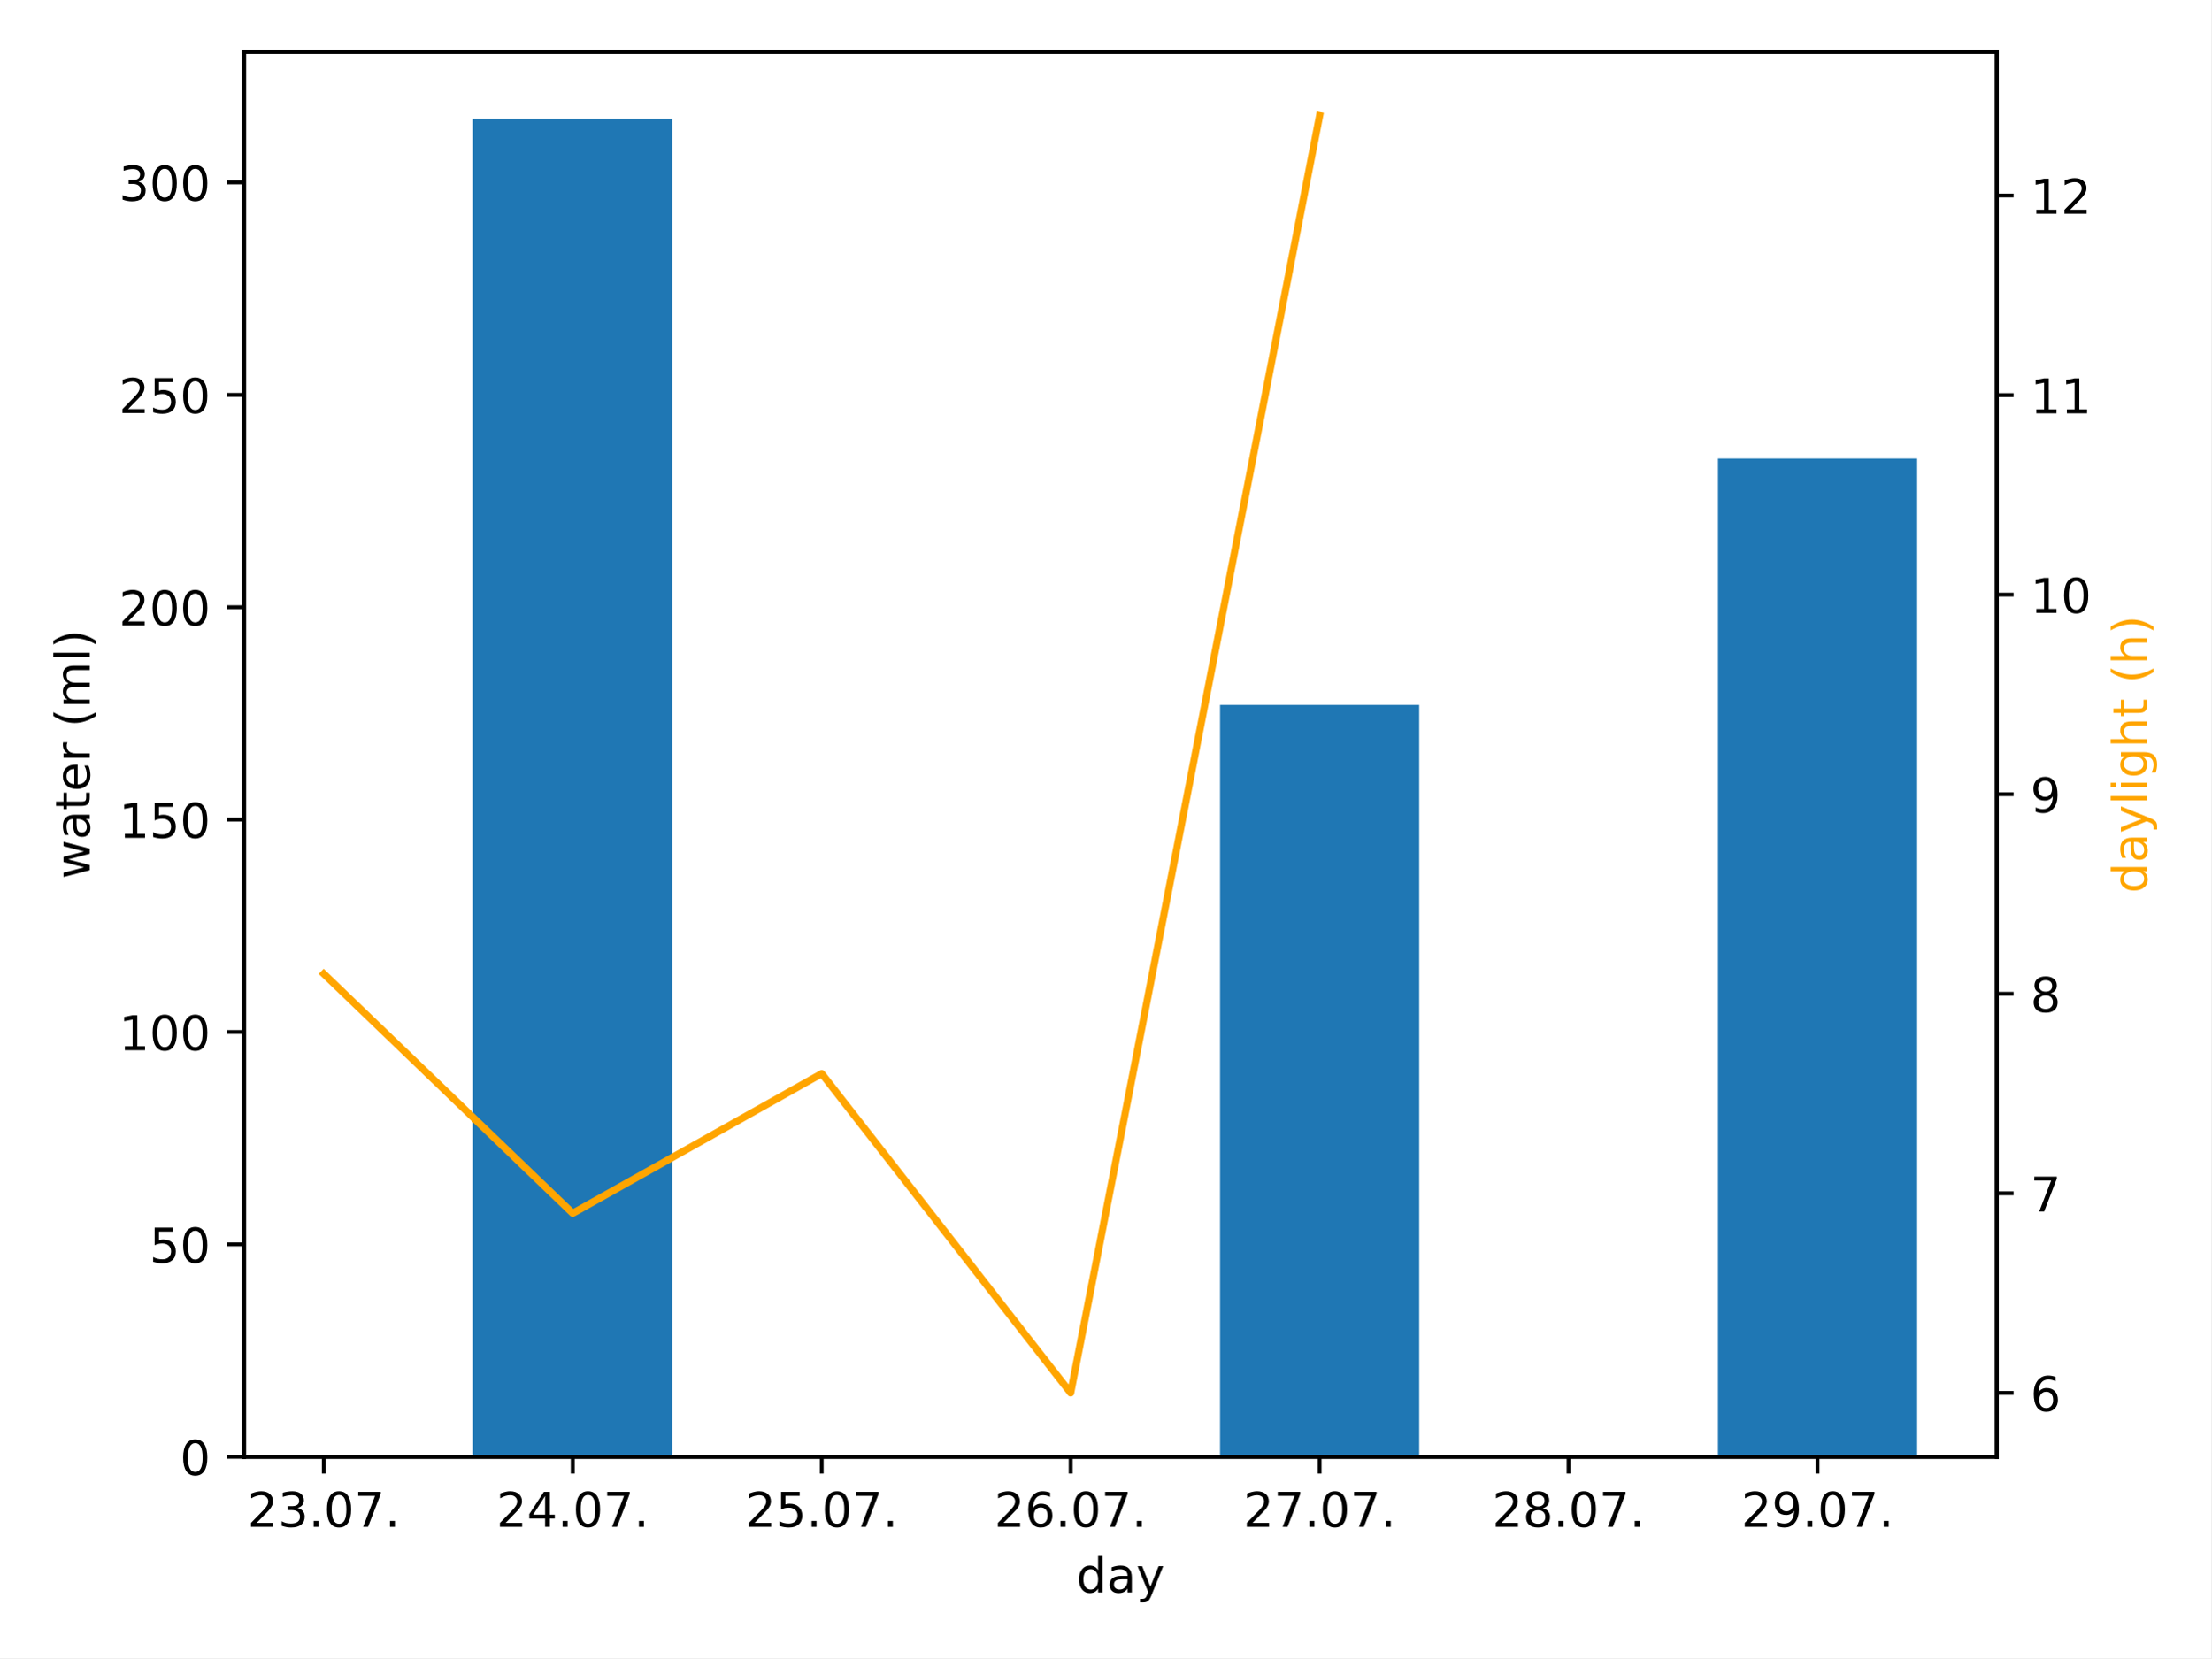
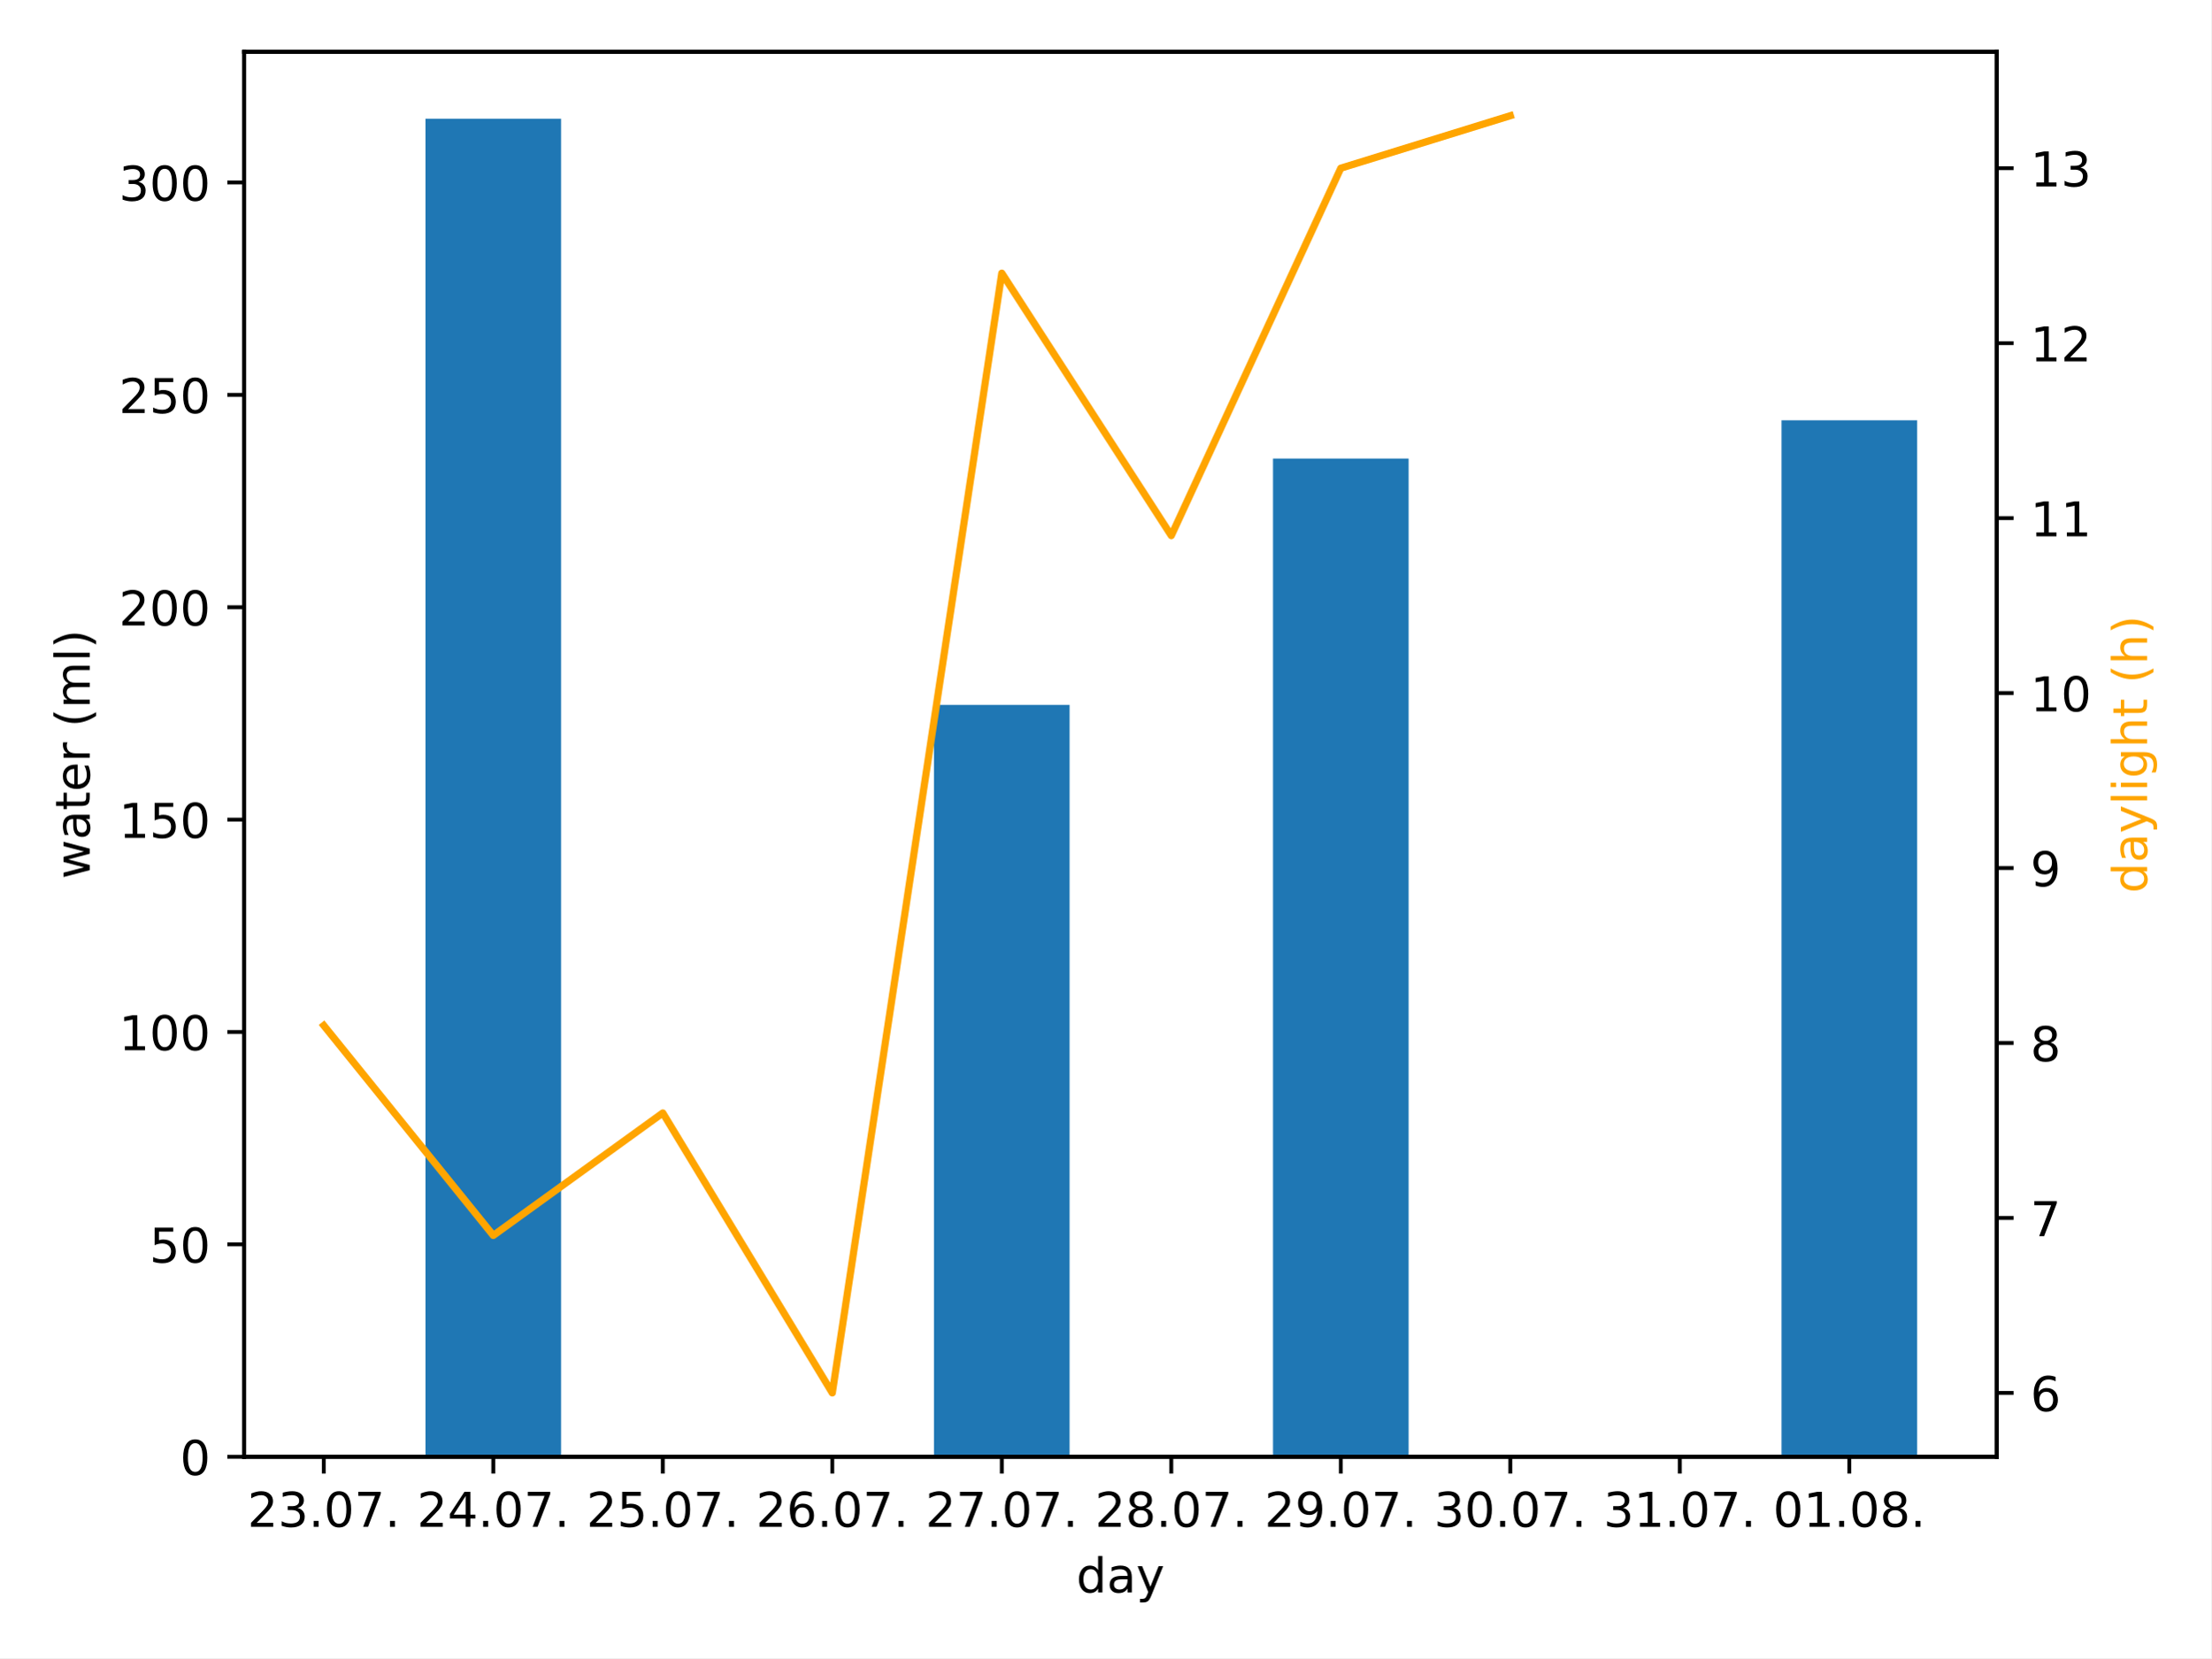
<svg xmlns="http://www.w3.org/2000/svg" xmlns:xlink="http://www.w3.org/1999/xlink" height="345.6pt" version="1.1" viewBox="0 0 460.8 345.6" width="460.8pt">
  <defs>
    <style type="text/css">
*{stroke-linecap:butt;stroke-linejoin:round;}
  </style>
  </defs>
  <g id="figure_1">
    <g id="patch_1">
      <path d="M 0 345.6  L 460.8 345.6  L 460.8 0  L 0 0  z " style="fill:#ffffff;" />
    </g>
    <g id="axes_1">
      <g id="patch_2">
        <path d="M 50.87 303.64  L 416.14 303.64  L 416.14 10.8  L 50.87 10.8  z " style="fill:#ffffff;" />
      </g>
      <g id="patch_3">
-         <path clip-path="url(#pb331b2a67c)" d="M 98.604 303.64  L 140.112 303.64  L 140.112 24.745  L 98.604 24.745  z " style="fill:#1f77b4;" />
+         <path clip-path="url(#p63781a3433)" d="M 88.669 303.64  L 116.929 303.64  L 116.929 24.745  L 88.669 24.745  z " style="fill:#1f77b4;" />
      </g>
      <g id="patch_4">
-         <path clip-path="url(#pb331b2a67c)" d="M 254.259 303.64  L 295.767 303.64  L 295.767 146.927  L 254.259 146.927  z " style="fill:#1f77b4;" />
+         <path clip-path="url(#p63781a3433)" d="M 194.646 303.64  L 222.907 303.64  L 222.907 146.927  L 194.646 146.927  z " style="fill:#1f77b4;" />
      </g>
      <g id="patch_5">
-         <path clip-path="url(#pb331b2a67c)" d="M 358.029 303.64  L 399.537 303.64  L 399.537 95.575  L 358.029 95.575  z " style="fill:#1f77b4;" />
+         <path clip-path="url(#p63781a3433)" d="M 265.298 303.64  L 293.559 303.64  L 293.559 95.575  L 265.298 95.575  z " style="fill:#1f77b4;" />
+       </g>
+       <g id="patch_6">
+         <path clip-path="url(#p63781a3433)" d="M 371.276 303.64  L 399.537 303.64  L 399.537 87.607  L 371.276 87.607  z " style="fill:#1f77b4;" />
      </g>
      <g id="matplotlib.axis_1">
        <g id="xtick_1">
          <g id="line2d_1">
            <defs>
-               <path d="M 0 0  L 0 3.5  " id="m2c7356a391" style="stroke:#000000;stroke-width:0.8;" />
-             </defs>
-             <g>
-               <use style="stroke:#000000;stroke-width:0.8;" x="67.473" xlink:href="#m2c7356a391" y="303.64" />
+               <path d="M 0 0  L 0 3.5  " id="m6b4bfcdda5" style="stroke:#000000;stroke-width:0.8;" />
+             </defs>
+             <g>
+               <use style="stroke:#000000;stroke-width:0.8;" x="67.473" xlink:href="#m6b4bfcdda5" y="303.64" />
            </g>
          </g>
          <g id="text_1">
            <defs>
              <path d="M 19.188 8.297  L 53.609 8.297  L 53.609 0  L 7.328 0  L 7.328 8.297  Q 12.938 14.109 22.625 23.891  Q 32.328 33.688 34.812 36.531  Q 39.547 41.844 41.422 45.531  Q 43.312 49.219 43.312 52.781  Q 43.312 58.594 39.234 62.25  Q 35.156 65.922 28.609 65.922  Q 23.969 65.922 18.812 64.312  Q 13.672 62.703 7.812 59.422  L 7.812 69.391  Q 13.766 71.781 18.938 73  Q 24.125 74.219 28.422 74.219  Q 39.75 74.219 46.484 68.547  Q 53.219 62.891 53.219 53.422  Q 53.219 48.922 51.531 44.891  Q 49.859 40.875 45.406 35.406  Q 44.188 33.984 37.641 27.219  Q 31.109 20.453 19.188 8.297  z " id="DejaVuSans-50" />
              <path d="M 40.578 39.312  Q 47.656 37.797 51.625 33  Q 55.609 28.219 55.609 21.188  Q 55.609 10.406 48.188 4.484  Q 40.766 -1.422 27.094 -1.422  Q 22.516 -1.422 17.656 -0.516  Q 12.797 0.391 7.625 2.203  L 7.625 11.719  Q 11.719 9.328 16.594 8.109  Q 21.484 6.891 26.812 6.891  Q 36.078 6.891 40.938 10.547  Q 45.797 14.203 45.797 21.188  Q 45.797 27.641 41.281 31.266  Q 36.766 34.906 28.719 34.906  L 20.219 34.906  L 20.219 43.016  L 29.109 43.016  Q 36.375 43.016 40.234 45.922  Q 44.094 48.828 44.094 54.297  Q 44.094 59.906 40.109 62.906  Q 36.141 65.922 28.719 65.922  Q 24.656 65.922 20.016 65.031  Q 15.375 64.156 9.812 62.312  L 9.812 71.094  Q 15.438 72.656 20.344 73.438  Q 25.25 74.219 29.594 74.219  Q 40.828 74.219 47.359 69.109  Q 53.906 64.016 53.906 55.328  Q 53.906 49.266 50.438 45.094  Q 46.969 40.922 40.578 39.312  z " id="DejaVuSans-51" />
              <path d="M 10.688 12.406  L 21 12.406  L 21 0  L 10.688 0  z " id="DejaVuSans-46" />
              <path d="M 31.781 66.406  Q 24.172 66.406 20.328 58.906  Q 16.5 51.422 16.5 36.375  Q 16.5 21.391 20.328 13.891  Q 24.172 6.391 31.781 6.391  Q 39.453 6.391 43.281 13.891  Q 47.125 21.391 47.125 36.375  Q 47.125 51.422 43.281 58.906  Q 39.453 66.406 31.781 66.406  z M 31.781 74.219  Q 44.047 74.219 50.516 64.516  Q 56.984 54.828 56.984 36.375  Q 56.984 17.969 50.516 8.266  Q 44.047 -1.422 31.781 -1.422  Q 19.531 -1.422 13.062 8.266  Q 6.594 17.969 6.594 36.375  Q 6.594 54.828 13.062 64.516  Q 19.531 74.219 31.781 74.219  z " id="DejaVuSans-48" />
              <path d="M 8.203 72.906  L 55.078 72.906  L 55.078 68.703  L 28.609 0  L 18.312 0  L 43.219 64.594  L 8.203 64.594  z " id="DejaVuSans-55" />
            </defs>
            <g transform="translate(51.57006 318.2384)scale(0.1 -0.1)">
              <use xlink:href="#DejaVuSans-50" />
              <use x="63.623" xlink:href="#DejaVuSans-51" />
              <use x="127.246" xlink:href="#DejaVuSans-46" />
              <use x="159.033" xlink:href="#DejaVuSans-48" />
              <use x="222.656" xlink:href="#DejaVuSans-55" />
              <use x="286.279" xlink:href="#DejaVuSans-46" />
            </g>
          </g>
        </g>
        <g id="xtick_2">
          <g id="line2d_2">
            <g>
-               <use style="stroke:#000000;stroke-width:0.8;" x="119.358" xlink:href="#m2c7356a391" y="303.64" />
+               <use style="stroke:#000000;stroke-width:0.8;" x="102.799" xlink:href="#m6b4bfcdda5" y="303.64" />
            </g>
          </g>
          <g id="text_2">
            <defs>
              <path d="M 37.797 64.312  L 12.891 25.391  L 37.797 25.391  z M 35.203 72.906  L 47.609 72.906  L 47.609 25.391  L 58.016 25.391  L 58.016 17.188  L 47.609 17.188  L 47.609 0  L 37.797 0  L 37.797 17.188  L 4.891 17.188  L 4.891 26.703  z " id="DejaVuSans-52" />
            </defs>
-             <g transform="translate(103.455 318.2384)scale(0.1 -0.1)">
+             <g transform="translate(86.89598 318.2384)scale(0.1 -0.1)">
              <use xlink:href="#DejaVuSans-50" />
              <use x="63.623" xlink:href="#DejaVuSans-52" />
              <use x="127.246" xlink:href="#DejaVuSans-46" />
              <use x="159.033" xlink:href="#DejaVuSans-48" />
              <use x="222.656" xlink:href="#DejaVuSans-55" />
              <use x="286.279" xlink:href="#DejaVuSans-46" />
            </g>
          </g>
        </g>
        <g id="xtick_3">
          <g id="line2d_3">
            <g>
-               <use style="stroke:#000000;stroke-width:0.8;" x="171.243" xlink:href="#m2c7356a391" y="303.64" />
+               <use style="stroke:#000000;stroke-width:0.8;" x="138.125" xlink:href="#m6b4bfcdda5" y="303.64" />
            </g>
          </g>
          <g id="text_3">
            <defs>
              <path d="M 10.797 72.906  L 49.516 72.906  L 49.516 64.594  L 19.828 64.594  L 19.828 46.734  Q 21.969 47.469 24.109 47.828  Q 26.266 48.188 28.422 48.188  Q 40.625 48.188 47.75 41.5  Q 54.891 34.812 54.891 23.391  Q 54.891 11.625 47.562 5.094  Q 40.234 -1.422 26.906 -1.422  Q 22.312 -1.422 17.547 -0.641  Q 12.797 0.141 7.719 1.703  L 7.719 11.625  Q 12.109 9.234 16.797 8.062  Q 21.484 6.891 26.703 6.891  Q 35.156 6.891 40.078 11.328  Q 45.016 15.766 45.016 23.391  Q 45.016 31 40.078 35.438  Q 35.156 39.891 26.703 39.891  Q 22.75 39.891 18.812 39.016  Q 14.891 38.141 10.797 36.281  z " id="DejaVuSans-53" />
            </defs>
-             <g transform="translate(155.3399 318.2384)scale(0.1 -0.1)">
+             <g transform="translate(122.2219 318.2384)scale(0.1 -0.1)">
              <use xlink:href="#DejaVuSans-50" />
              <use x="63.623" xlink:href="#DejaVuSans-53" />
              <use x="127.246" xlink:href="#DejaVuSans-46" />
              <use x="159.033" xlink:href="#DejaVuSans-48" />
              <use x="222.656" xlink:href="#DejaVuSans-55" />
              <use x="286.279" xlink:href="#DejaVuSans-46" />
            </g>
          </g>
        </g>
        <g id="xtick_4">
          <g id="line2d_4">
            <g>
-               <use style="stroke:#000000;stroke-width:0.8;" x="223.128" xlink:href="#m2c7356a391" y="303.64" />
+               <use style="stroke:#000000;stroke-width:0.8;" x="173.451" xlink:href="#m6b4bfcdda5" y="303.64" />
            </g>
          </g>
          <g id="text_4">
            <defs>
              <path d="M 33.016 40.375  Q 26.375 40.375 22.484 35.828  Q 18.609 31.297 18.609 23.391  Q 18.609 15.531 22.484 10.953  Q 26.375 6.391 33.016 6.391  Q 39.656 6.391 43.531 10.953  Q 47.406 15.531 47.406 23.391  Q 47.406 31.297 43.531 35.828  Q 39.656 40.375 33.016 40.375  z M 52.594 71.297  L 52.594 62.312  Q 48.875 64.062 45.094 64.984  Q 41.312 65.922 37.594 65.922  Q 27.828 65.922 22.672 59.328  Q 17.531 52.734 16.797 39.406  Q 19.672 43.656 24.016 45.922  Q 28.375 48.188 33.594 48.188  Q 44.578 48.188 50.953 41.516  Q 57.328 34.859 57.328 23.391  Q 57.328 12.156 50.688 5.359  Q 44.047 -1.422 33.016 -1.422  Q 20.359 -1.422 13.672 8.266  Q 6.984 17.969 6.984 36.375  Q 6.984 53.656 15.188 63.938  Q 23.391 74.219 37.203 74.219  Q 40.922 74.219 44.703 73.484  Q 48.484 72.75 52.594 71.297  z " id="DejaVuSans-54" />
            </defs>
-             <g transform="translate(207.2249 318.2384)scale(0.1 -0.1)">
+             <g transform="translate(157.5478 318.2384)scale(0.1 -0.1)">
              <use xlink:href="#DejaVuSans-50" />
              <use x="63.623" xlink:href="#DejaVuSans-54" />
              <use x="127.246" xlink:href="#DejaVuSans-46" />
              <use x="159.033" xlink:href="#DejaVuSans-48" />
              <use x="222.656" xlink:href="#DejaVuSans-55" />
              <use x="286.279" xlink:href="#DejaVuSans-46" />
            </g>
          </g>
        </g>
        <g id="xtick_5">
          <g id="line2d_5">
            <g>
-               <use style="stroke:#000000;stroke-width:0.8;" x="275.013" xlink:href="#m2c7356a391" y="303.64" />
+               <use style="stroke:#000000;stroke-width:0.8;" x="208.777" xlink:href="#m6b4bfcdda5" y="303.64" />
            </g>
          </g>
          <g id="text_5">
-             <g transform="translate(259.1098 318.2384)scale(0.1 -0.1)">
+             <g transform="translate(192.8737 318.2384)scale(0.1 -0.1)">
              <use xlink:href="#DejaVuSans-50" />
              <use x="63.623" xlink:href="#DejaVuSans-55" />
              <use x="127.246" xlink:href="#DejaVuSans-46" />
              <use x="159.033" xlink:href="#DejaVuSans-48" />
              <use x="222.656" xlink:href="#DejaVuSans-55" />
              <use x="286.279" xlink:href="#DejaVuSans-46" />
            </g>
          </g>
        </g>
        <g id="xtick_6">
          <g id="line2d_6">
            <g>
-               <use style="stroke:#000000;stroke-width:0.8;" x="326.898" xlink:href="#m2c7356a391" y="303.64" />
+               <use style="stroke:#000000;stroke-width:0.8;" x="244.103" xlink:href="#m6b4bfcdda5" y="303.64" />
            </g>
          </g>
          <g id="text_6">
            <defs>
              <path d="M 31.781 34.625  Q 24.75 34.625 20.719 30.859  Q 16.703 27.094 16.703 20.516  Q 16.703 13.922 20.719 10.156  Q 24.75 6.391 31.781 6.391  Q 38.812 6.391 42.859 10.172  Q 46.922 13.969 46.922 20.516  Q 46.922 27.094 42.891 30.859  Q 38.875 34.625 31.781 34.625  z M 21.922 38.812  Q 15.578 40.375 12.031 44.719  Q 8.5 49.078 8.5 55.328  Q 8.5 64.062 14.719 69.141  Q 20.953 74.219 31.781 74.219  Q 42.672 74.219 48.875 69.141  Q 55.078 64.062 55.078 55.328  Q 55.078 49.078 51.531 44.719  Q 48 40.375 41.703 38.812  Q 48.828 37.156 52.797 32.312  Q 56.781 27.484 56.781 20.516  Q 56.781 9.906 50.312 4.234  Q 43.844 -1.422 31.781 -1.422  Q 19.734 -1.422 13.25 4.234  Q 6.781 9.906 6.781 20.516  Q 6.781 27.484 10.781 32.312  Q 14.797 37.156 21.922 38.812  z M 18.312 54.391  Q 18.312 48.734 21.844 45.562  Q 25.391 42.391 31.781 42.391  Q 38.141 42.391 41.719 45.562  Q 45.312 48.734 45.312 54.391  Q 45.312 60.062 41.719 63.234  Q 38.141 66.406 31.781 66.406  Q 25.391 66.406 21.844 63.234  Q 18.312 60.062 18.312 54.391  z " id="DejaVuSans-56" />
            </defs>
-             <g transform="translate(310.9948 318.2384)scale(0.1 -0.1)">
+             <g transform="translate(228.1997 318.2384)scale(0.1 -0.1)">
              <use xlink:href="#DejaVuSans-50" />
              <use x="63.623" xlink:href="#DejaVuSans-56" />
              <use x="127.246" xlink:href="#DejaVuSans-46" />
              <use x="159.033" xlink:href="#DejaVuSans-48" />
              <use x="222.656" xlink:href="#DejaVuSans-55" />
              <use x="286.279" xlink:href="#DejaVuSans-46" />
            </g>
          </g>
        </g>
        <g id="xtick_7">
          <g id="line2d_7">
            <g>
-               <use style="stroke:#000000;stroke-width:0.8;" x="378.783" xlink:href="#m2c7356a391" y="303.64" />
+               <use style="stroke:#000000;stroke-width:0.8;" x="279.429" xlink:href="#m6b4bfcdda5" y="303.64" />
            </g>
          </g>
          <g id="text_7">
            <defs>
              <path d="M 10.984 1.516  L 10.984 10.5  Q 14.703 8.734 18.5 7.812  Q 22.312 6.891 25.984 6.891  Q 35.75 6.891 40.891 13.453  Q 46.047 20.016 46.781 33.406  Q 43.953 29.203 39.594 26.953  Q 35.25 24.703 29.984 24.703  Q 19.047 24.703 12.672 31.312  Q 6.297 37.938 6.297 49.422  Q 6.297 60.641 12.938 67.422  Q 19.578 74.219 30.609 74.219  Q 43.266 74.219 49.922 64.516  Q 56.594 54.828 56.594 36.375  Q 56.594 19.141 48.406 8.859  Q 40.234 -1.422 26.422 -1.422  Q 22.703 -1.422 18.891 -0.688  Q 15.094 0.047 10.984 1.516  z M 30.609 32.422  Q 37.25 32.422 41.125 36.953  Q 45.016 41.5 45.016 49.422  Q 45.016 57.281 41.125 61.844  Q 37.25 66.406 30.609 66.406  Q 23.969 66.406 20.094 61.844  Q 16.219 57.281 16.219 49.422  Q 16.219 41.5 20.094 36.953  Q 23.969 32.422 30.609 32.422  z " id="DejaVuSans-57" />
            </defs>
-             <g transform="translate(362.8797 318.2384)scale(0.1 -0.1)">
+             <g transform="translate(263.5256 318.2384)scale(0.1 -0.1)">
              <use xlink:href="#DejaVuSans-50" />
              <use x="63.623" xlink:href="#DejaVuSans-57" />
              <use x="127.246" xlink:href="#DejaVuSans-46" />
              <use x="159.033" xlink:href="#DejaVuSans-48" />
              <use x="222.656" xlink:href="#DejaVuSans-55" />
              <use x="286.279" xlink:href="#DejaVuSans-46" />
            </g>
          </g>
        </g>
-         <g id="text_8">
+         <g id="xtick_8">
+           <g id="line2d_8">
+             <g>
+               <use style="stroke:#000000;stroke-width:0.8;" x="314.755" xlink:href="#m6b4bfcdda5" y="303.64" />
+             </g>
+           </g>
+           <g id="text_8">
+             <g transform="translate(298.8515 318.2384)scale(0.1 -0.1)">
+               <use xlink:href="#DejaVuSans-51" />
+               <use x="63.623" xlink:href="#DejaVuSans-48" />
+               <use x="127.246" xlink:href="#DejaVuSans-46" />
+               <use x="159.033" xlink:href="#DejaVuSans-48" />
+               <use x="222.656" xlink:href="#DejaVuSans-55" />
+               <use x="286.279" xlink:href="#DejaVuSans-46" />
+             </g>
+           </g>
+         </g>
+         <g id="xtick_9">
+           <g id="line2d_9">
+             <g>
+               <use style="stroke:#000000;stroke-width:0.8;" x="350.081" xlink:href="#m6b4bfcdda5" y="303.64" />
+             </g>
+           </g>
+           <g id="text_9">
+             <defs>
+               <path d="M 12.406 8.297  L 28.516 8.297  L 28.516 63.922  L 10.984 60.406  L 10.984 69.391  L 28.422 72.906  L 38.281 72.906  L 38.281 8.297  L 54.391 8.297  L 54.391 0  L 12.406 0  z " id="DejaVuSans-49" />
+             </defs>
+             <g transform="translate(334.1774 318.2384)scale(0.1 -0.1)">
+               <use xlink:href="#DejaVuSans-51" />
+               <use x="63.623" xlink:href="#DejaVuSans-49" />
+               <use x="127.246" xlink:href="#DejaVuSans-46" />
+               <use x="159.033" xlink:href="#DejaVuSans-48" />
+               <use x="222.656" xlink:href="#DejaVuSans-55" />
+               <use x="286.279" xlink:href="#DejaVuSans-46" />
+             </g>
+           </g>
+         </g>
+         <g id="xtick_10">
+           <g id="line2d_10">
+             <g>
+               <use style="stroke:#000000;stroke-width:0.8;" x="385.406" xlink:href="#m6b4bfcdda5" y="303.64" />
+             </g>
+           </g>
+           <g id="text_10">
+             <g transform="translate(369.5033 318.2384)scale(0.1 -0.1)">
+               <use xlink:href="#DejaVuSans-48" />
+               <use x="63.623" xlink:href="#DejaVuSans-49" />
+               <use x="127.246" xlink:href="#DejaVuSans-46" />
+               <use x="159.033" xlink:href="#DejaVuSans-48" />
+               <use x="222.656" xlink:href="#DejaVuSans-56" />
+               <use x="286.279" xlink:href="#DejaVuSans-46" />
+             </g>
+           </g>
+         </g>
+         <g id="text_11">
          <defs>
            <path d="M 45.406 46.391  L 45.406 75.984  L 54.391 75.984  L 54.391 0  L 45.406 0  L 45.406 8.203  Q 42.578 3.328 38.25 0.953  Q 33.938 -1.422 27.875 -1.422  Q 17.969 -1.422 11.734 6.484  Q 5.516 14.406 5.516 27.297  Q 5.516 40.188 11.734 48.094  Q 17.969 56 27.875 56  Q 33.938 56 38.25 53.625  Q 42.578 51.266 45.406 46.391  z M 14.797 27.297  Q 14.797 17.391 18.875 11.75  Q 22.953 6.109 30.078 6.109  Q 37.203 6.109 41.297 11.75  Q 45.406 17.391 45.406 27.297  Q 45.406 37.203 41.297 42.844  Q 37.203 48.484 30.078 48.484  Q 22.953 48.484 18.875 42.844  Q 14.797 37.203 14.797 27.297  z " id="DejaVuSans-100" />
            <path d="M 34.281 27.484  Q 23.391 27.484 19.188 25  Q 14.984 22.516 14.984 16.5  Q 14.984 11.719 18.141 8.906  Q 21.297 6.109 26.703 6.109  Q 34.188 6.109 38.703 11.406  Q 43.219 16.703 43.219 25.484  L 43.219 27.484  z M 52.203 31.203  L 52.203 0  L 43.219 0  L 43.219 8.297  Q 40.141 3.328 35.547 0.953  Q 30.953 -1.422 24.312 -1.422  Q 15.922 -1.422 10.953 3.297  Q 6 8.016 6 15.922  Q 6 25.141 12.172 29.828  Q 18.359 34.516 30.609 34.516  L 43.219 34.516  L 43.219 35.406  Q 43.219 41.609 39.141 45  Q 35.062 48.391 27.688 48.391  Q 23 48.391 18.547 47.266  Q 14.109 46.141 10.016 43.891  L 10.016 52.203  Q 14.938 54.109 19.578 55.047  Q 24.219 56 28.609 56  Q 40.484 56 46.344 49.844  Q 52.203 43.703 52.203 31.203  z " id="DejaVuSans-97" />
            <path d="M 32.172 -5.078  Q 28.375 -14.844 24.75 -17.812  Q 21.141 -20.797 15.094 -20.797  L 7.906 -20.797  L 7.906 -13.281  L 13.188 -13.281  Q 16.891 -13.281 18.938 -11.516  Q 21 -9.766 23.484 -3.219  L 25.094 0.875  L 2.984 54.688  L 12.5 54.688  L 29.594 11.922  L 46.688 54.688  L 56.203 54.688  z " id="DejaVuSans-121" />
          </defs>
          <g transform="translate(224.3073 331.9166)scale(0.1 -0.1)">
            <use xlink:href="#DejaVuSans-100" />
            <use x="63.477" xlink:href="#DejaVuSans-97" />
            <use x="124.756" xlink:href="#DejaVuSans-121" />
          </g>
        </g>
      </g>
      <g id="matplotlib.axis_2">
        <g id="ytick_1">
-           <g id="line2d_8">
-             <defs>
-               <path d="M 0 0  L -3.5 0  " id="md0d2f781f5" style="stroke:#000000;stroke-width:0.8;" />
-             </defs>
-             <g>
-               <use style="stroke:#000000;stroke-width:0.8;" x="50.87" xlink:href="#md0d2f781f5" y="303.64" />
-             </g>
-           </g>
-           <g id="text_9">
+           <g id="line2d_11">
+             <defs>
+               <path d="M 0 0  L -3.5 0  " id="m0b6b667643" style="stroke:#000000;stroke-width:0.8;" />
+             </defs>
+             <g>
+               <use style="stroke:#000000;stroke-width:0.8;" x="50.87" xlink:href="#m0b6b667643" y="303.64" />
+             </g>
+           </g>
+           <g id="text_12">
            <g transform="translate(37.5075 307.4392)scale(0.1 -0.1)">
              <use xlink:href="#DejaVuSans-48" />
            </g>
          </g>
        </g>
        <g id="ytick_2">
-           <g id="line2d_9">
-             <g>
-               <use style="stroke:#000000;stroke-width:0.8;" x="50.87" xlink:href="#md0d2f781f5" y="259.371" />
-             </g>
-           </g>
-           <g id="text_10">
+           <g id="line2d_12">
+             <g>
+               <use style="stroke:#000000;stroke-width:0.8;" x="50.87" xlink:href="#m0b6b667643" y="259.371" />
+             </g>
+           </g>
+           <g id="text_13">
            <g transform="translate(31.145 263.1701)scale(0.1 -0.1)">
              <use xlink:href="#DejaVuSans-53" />
              <use x="63.623" xlink:href="#DejaVuSans-48" />
            </g>
          </g>
        </g>
        <g id="ytick_3">
-           <g id="line2d_10">
-             <g>
-               <use style="stroke:#000000;stroke-width:0.8;" x="50.87" xlink:href="#md0d2f781f5" y="215.102" />
-             </g>
-           </g>
-           <g id="text_11">
-             <defs>
-               <path d="M 12.406 8.297  L 28.516 8.297  L 28.516 63.922  L 10.984 60.406  L 10.984 69.391  L 28.422 72.906  L 38.281 72.906  L 38.281 8.297  L 54.391 8.297  L 54.391 0  L 12.406 0  z " id="DejaVuSans-49" />
-             </defs>
+           <g id="line2d_13">
+             <g>
+               <use style="stroke:#000000;stroke-width:0.8;" x="50.87" xlink:href="#m0b6b667643" y="215.102" />
+             </g>
+           </g>
+           <g id="text_14">
            <g transform="translate(24.7825 218.901)scale(0.1 -0.1)">
              <use xlink:href="#DejaVuSans-49" />
              <use x="63.623" xlink:href="#DejaVuSans-48" />
              <use x="127.246" xlink:href="#DejaVuSans-48" />
            </g>
          </g>
        </g>
        <g id="ytick_4">
-           <g id="line2d_11">
-             <g>
-               <use style="stroke:#000000;stroke-width:0.8;" x="50.87" xlink:href="#md0d2f781f5" y="170.833" />
-             </g>
-           </g>
-           <g id="text_12">
+           <g id="line2d_14">
+             <g>
+               <use style="stroke:#000000;stroke-width:0.8;" x="50.87" xlink:href="#m0b6b667643" y="170.833" />
+             </g>
+           </g>
+           <g id="text_15">
            <g transform="translate(24.7825 174.632)scale(0.1 -0.1)">
              <use xlink:href="#DejaVuSans-49" />
              <use x="63.623" xlink:href="#DejaVuSans-53" />
              <use x="127.246" xlink:href="#DejaVuSans-48" />
            </g>
          </g>
        </g>
        <g id="ytick_5">
-           <g id="line2d_12">
-             <g>
-               <use style="stroke:#000000;stroke-width:0.8;" x="50.87" xlink:href="#md0d2f781f5" y="126.564" />
-             </g>
-           </g>
-           <g id="text_13">
+           <g id="line2d_15">
+             <g>
+               <use style="stroke:#000000;stroke-width:0.8;" x="50.87" xlink:href="#m0b6b667643" y="126.564" />
+             </g>
+           </g>
+           <g id="text_16">
            <g transform="translate(24.7825 130.3629)scale(0.1 -0.1)">
              <use xlink:href="#DejaVuSans-50" />
              <use x="63.623" xlink:href="#DejaVuSans-48" />
              <use x="127.246" xlink:href="#DejaVuSans-48" />
            </g>
          </g>
        </g>
        <g id="ytick_6">
-           <g id="line2d_13">
-             <g>
-               <use style="stroke:#000000;stroke-width:0.8;" x="50.87" xlink:href="#md0d2f781f5" y="82.295" />
-             </g>
-           </g>
-           <g id="text_14">
+           <g id="line2d_16">
+             <g>
+               <use style="stroke:#000000;stroke-width:0.8;" x="50.87" xlink:href="#m0b6b667643" y="82.295" />
+             </g>
+           </g>
+           <g id="text_17">
            <g transform="translate(24.7825 86.09379)scale(0.1 -0.1)">
              <use xlink:href="#DejaVuSans-50" />
              <use x="63.623" xlink:href="#DejaVuSans-53" />
              <use x="127.246" xlink:href="#DejaVuSans-48" />
            </g>
          </g>
        </g>
        <g id="ytick_7">
-           <g id="line2d_14">
-             <g>
-               <use style="stroke:#000000;stroke-width:0.8;" x="50.87" xlink:href="#md0d2f781f5" y="38.025" />
-             </g>
-           </g>
-           <g id="text_15">
+           <g id="line2d_17">
+             <g>
+               <use style="stroke:#000000;stroke-width:0.8;" x="50.87" xlink:href="#m0b6b667643" y="38.025" />
+             </g>
+           </g>
+           <g id="text_18">
            <g transform="translate(24.7825 41.82471)scale(0.1 -0.1)">
              <use xlink:href="#DejaVuSans-51" />
              <use x="63.623" xlink:href="#DejaVuSans-48" />
              <use x="127.246" xlink:href="#DejaVuSans-48" />
            </g>
          </g>
        </g>
-         <g id="text_16">
+         <g id="text_19">
          <defs>
            <path d="M 4.203 54.688  L 13.188 54.688  L 24.422 12.016  L 35.594 54.688  L 46.188 54.688  L 57.422 12.016  L 68.609 54.688  L 77.594 54.688  L 63.281 0  L 52.688 0  L 40.922 44.828  L 29.109 0  L 18.5 0  z " id="DejaVuSans-119" />
            <path d="M 18.312 70.219  L 18.312 54.688  L 36.812 54.688  L 36.812 47.703  L 18.312 47.703  L 18.312 18.016  Q 18.312 11.328 20.141 9.422  Q 21.969 7.516 27.594 7.516  L 36.812 7.516  L 36.812 0  L 27.594 0  Q 17.188 0 13.234 3.875  Q 9.281 7.766 9.281 18.016  L 9.281 47.703  L 2.688 47.703  L 2.688 54.688  L 9.281 54.688  L 9.281 70.219  z " id="DejaVuSans-116" />
            <path d="M 56.203 29.594  L 56.203 25.203  L 14.891 25.203  Q 15.484 15.922 20.484 11.062  Q 25.484 6.203 34.422 6.203  Q 39.594 6.203 44.453 7.469  Q 49.312 8.734 54.109 11.281  L 54.109 2.781  Q 49.266 0.734 44.188 -0.344  Q 39.109 -1.422 33.891 -1.422  Q 20.797 -1.422 13.156 6.188  Q 5.516 13.812 5.516 26.812  Q 5.516 40.234 12.766 48.109  Q 20.016 56 32.328 56  Q 43.359 56 49.781 48.891  Q 56.203 41.797 56.203 29.594  z M 47.219 32.234  Q 47.125 39.594 43.094 43.984  Q 39.062 48.391 32.422 48.391  Q 24.906 48.391 20.391 44.141  Q 15.875 39.891 15.188 32.172  z " id="DejaVuSans-101" />
            <path d="M 41.109 46.297  Q 39.594 47.172 37.812 47.578  Q 36.031 48 33.891 48  Q 26.266 48 22.188 43.047  Q 18.109 38.094 18.109 28.812  L 18.109 0  L 9.078 0  L 9.078 54.688  L 18.109 54.688  L 18.109 46.188  Q 20.953 51.172 25.484 53.578  Q 30.031 56 36.531 56  Q 37.453 56 38.578 55.875  Q 39.703 55.766 41.062 55.516  z " id="DejaVuSans-114" />
            <path id="DejaVuSans-32" />
            <path d="M 31 75.875  Q 24.469 64.656 21.281 53.656  Q 18.109 42.672 18.109 31.391  Q 18.109 20.125 21.312 9.062  Q 24.516 -2 31 -13.188  L 23.188 -13.188  Q 15.875 -1.703 12.234 9.375  Q 8.594 20.453 8.594 31.391  Q 8.594 42.281 12.203 53.312  Q 15.828 64.359 23.188 75.875  z " id="DejaVuSans-40" />
            <path d="M 52 44.188  Q 55.375 50.25 60.062 53.125  Q 64.75 56 71.094 56  Q 79.641 56 84.281 50.016  Q 88.922 44.047 88.922 33.016  L 88.922 0  L 79.891 0  L 79.891 32.719  Q 79.891 40.578 77.094 44.375  Q 74.312 48.188 68.609 48.188  Q 61.625 48.188 57.562 43.547  Q 53.516 38.922 53.516 30.906  L 53.516 0  L 44.484 0  L 44.484 32.719  Q 44.484 40.625 41.703 44.406  Q 38.922 48.188 33.109 48.188  Q 26.219 48.188 22.156 43.531  Q 18.109 38.875 18.109 30.906  L 18.109 0  L 9.078 0  L 9.078 54.688  L 18.109 54.688  L 18.109 46.188  Q 21.188 51.219 25.484 53.609  Q 29.781 56 35.688 56  Q 41.656 56 45.828 52.969  Q 50 49.953 52 44.188  z " id="DejaVuSans-109" />
            <path d="M 9.422 75.984  L 18.406 75.984  L 18.406 0  L 9.422 0  z " id="DejaVuSans-108" />
            <path d="M 8.016 75.875  L 15.828 75.875  Q 23.141 64.359 26.781 53.312  Q 30.422 42.281 30.422 31.391  Q 30.422 20.453 26.781 9.375  Q 23.141 -1.703 15.828 -13.188  L 8.016 -13.188  Q 14.5 -2 17.703 9.062  Q 20.906 20.125 20.906 31.391  Q 20.906 42.672 17.703 53.656  Q 14.5 64.656 8.016 75.875  z " id="DejaVuSans-41" />
          </defs>
          <g transform="translate(18.70281 183.2153)rotate(-90)scale(0.1 -0.1)">
            <use xlink:href="#DejaVuSans-119" />
            <use x="81.787" xlink:href="#DejaVuSans-97" />
            <use x="143.066" xlink:href="#DejaVuSans-116" />
            <use x="182.275" xlink:href="#DejaVuSans-101" />
            <use x="243.799" xlink:href="#DejaVuSans-114" />
            <use x="284.912" xlink:href="#DejaVuSans-32" />
            <use x="316.699" xlink:href="#DejaVuSans-40" />
            <use x="355.713" xlink:href="#DejaVuSans-109" />
            <use x="453.125" xlink:href="#DejaVuSans-108" />
            <use x="480.908" xlink:href="#DejaVuSans-41" />
          </g>
        </g>
      </g>
-       <g id="patch_6">
+       <g id="patch_7">
        <path d="M 50.87 303.64  L 50.87 10.8  " style="fill:none;stroke:#000000;stroke-linecap:square;stroke-linejoin:miter;stroke-width:0.8;" />
      </g>
-       <g id="patch_7">
+       <g id="patch_8">
        <path d="M 416.14 303.64  L 416.14 10.8  " style="fill:none;stroke:#000000;stroke-linecap:square;stroke-linejoin:miter;stroke-width:0.8;" />
      </g>
-       <g id="patch_8">
+       <g id="patch_9">
        <path d="M 50.87 303.64  L 416.14 303.64  " style="fill:none;stroke:#000000;stroke-linecap:square;stroke-linejoin:miter;stroke-width:0.8;" />
      </g>
-       <g id="patch_9">
+       <g id="patch_10">
        <path d="M 50.87 10.8  L 416.14 10.8  " style="fill:none;stroke:#000000;stroke-linecap:square;stroke-linejoin:miter;stroke-width:0.8;" />
      </g>
    </g>
    <g id="axes_2">
      <g id="matplotlib.axis_3">
        <g id="ytick_8">
-           <g id="line2d_15">
-             <defs>
-               <path d="M 0 0  L 3.5 0  " id="m0eac176a34" style="stroke:#000000;stroke-width:0.8;" />
-             </defs>
-             <g>
-               <use style="stroke:#000000;stroke-width:0.8;" x="416.14" xlink:href="#m0eac176a34" y="290.329" />
-             </g>
-           </g>
-           <g id="text_17">
+           <g id="line2d_18">
+             <defs>
+               <path d="M 0 0  L 3.5 0  " id="md95f90f713" style="stroke:#000000;stroke-width:0.8;" />
+             </defs>
+             <g>
+               <use style="stroke:#000000;stroke-width:0.8;" x="416.14" xlink:href="#md95f90f713" y="290.329" />
+             </g>
+           </g>
+           <g id="text_20">
            <g transform="translate(423.14 294.1283)scale(0.1 -0.1)">
              <use xlink:href="#DejaVuSans-54" />
            </g>
          </g>
        </g>
        <g id="ytick_9">
-           <g id="line2d_16">
-             <g>
-               <use style="stroke:#000000;stroke-width:0.8;" x="416.14" xlink:href="#m0eac176a34" y="248.732" />
-             </g>
-           </g>
-           <g id="text_18">
-             <g transform="translate(423.14 252.5317)scale(0.1 -0.1)">
+           <g id="line2d_19">
+             <g>
+               <use style="stroke:#000000;stroke-width:0.8;" x="416.14" xlink:href="#md95f90f713" y="253.861" />
+             </g>
+           </g>
+           <g id="text_21">
+             <g transform="translate(423.14 257.6601)scale(0.1 -0.1)">
              <use xlink:href="#DejaVuSans-55" />
            </g>
          </g>
        </g>
        <g id="ytick_10">
-           <g id="line2d_17">
-             <g>
-               <use style="stroke:#000000;stroke-width:0.8;" x="416.14" xlink:href="#m0eac176a34" y="207.136" />
-             </g>
-           </g>
-           <g id="text_19">
-             <g transform="translate(423.14 210.9351)scale(0.1 -0.1)">
+           <g id="line2d_20">
+             <g>
+               <use style="stroke:#000000;stroke-width:0.8;" x="416.14" xlink:href="#md95f90f713" y="217.393" />
+             </g>
+           </g>
+           <g id="text_22">
+             <g transform="translate(423.14 221.1918)scale(0.1 -0.1)">
              <use xlink:href="#DejaVuSans-56" />
            </g>
          </g>
        </g>
        <g id="ytick_11">
-           <g id="line2d_18">
-             <g>
-               <use style="stroke:#000000;stroke-width:0.8;" x="416.14" xlink:href="#m0eac176a34" y="165.539" />
-             </g>
-           </g>
-           <g id="text_20">
-             <g transform="translate(423.14 169.3385)scale(0.1 -0.1)">
+           <g id="line2d_21">
+             <g>
+               <use style="stroke:#000000;stroke-width:0.8;" x="416.14" xlink:href="#md95f90f713" y="180.924" />
+             </g>
+           </g>
+           <g id="text_23">
+             <g transform="translate(423.14 184.7236)scale(0.1 -0.1)">
              <use xlink:href="#DejaVuSans-57" />
            </g>
          </g>
        </g>
        <g id="ytick_12">
-           <g id="line2d_19">
-             <g>
-               <use style="stroke:#000000;stroke-width:0.8;" x="416.14" xlink:href="#m0eac176a34" y="123.943" />
-             </g>
-           </g>
-           <g id="text_21">
-             <g transform="translate(423.14 127.7419)scale(0.1 -0.1)">
+           <g id="line2d_22">
+             <g>
+               <use style="stroke:#000000;stroke-width:0.8;" x="416.14" xlink:href="#md95f90f713" y="144.456" />
+             </g>
+           </g>
+           <g id="text_24">
+             <g transform="translate(423.14 148.2553)scale(0.1 -0.1)">
              <use xlink:href="#DejaVuSans-49" />
              <use x="63.623" xlink:href="#DejaVuSans-48" />
            </g>
          </g>
        </g>
        <g id="ytick_13">
-           <g id="line2d_20">
-             <g>
-               <use style="stroke:#000000;stroke-width:0.8;" x="416.14" xlink:href="#m0eac176a34" y="82.346" />
-             </g>
-           </g>
-           <g id="text_22">
-             <g transform="translate(423.14 86.14535)scale(0.1 -0.1)">
+           <g id="line2d_23">
+             <g>
+               <use style="stroke:#000000;stroke-width:0.8;" x="416.14" xlink:href="#md95f90f713" y="107.988" />
+             </g>
+           </g>
+           <g id="text_25">
+             <g transform="translate(423.14 111.7871)scale(0.1 -0.1)">
              <use xlink:href="#DejaVuSans-49" />
              <use x="63.623" xlink:href="#DejaVuSans-49" />
            </g>
          </g>
        </g>
        <g id="ytick_14">
-           <g id="line2d_21">
-             <g>
-               <use style="stroke:#000000;stroke-width:0.8;" x="416.14" xlink:href="#m0eac176a34" y="40.75" />
-             </g>
-           </g>
-           <g id="text_23">
-             <g transform="translate(423.14 44.54876)scale(0.1 -0.1)">
+           <g id="line2d_24">
+             <g>
+               <use style="stroke:#000000;stroke-width:0.8;" x="416.14" xlink:href="#md95f90f713" y="71.52" />
+             </g>
+           </g>
+           <g id="text_26">
+             <g transform="translate(423.14 75.31884)scale(0.1 -0.1)">
              <use xlink:href="#DejaVuSans-49" />
              <use x="63.623" xlink:href="#DejaVuSans-50" />
            </g>
          </g>
        </g>
-         <g id="text_24">
+         <g id="ytick_15">
+           <g id="line2d_25">
+             <g>
+               <use style="stroke:#000000;stroke-width:0.8;" x="416.14" xlink:href="#md95f90f713" y="35.051" />
+             </g>
+           </g>
+           <g id="text_27">
+             <g transform="translate(423.14 38.8506)scale(0.1 -0.1)">
+               <use xlink:href="#DejaVuSans-49" />
+               <use x="63.623" xlink:href="#DejaVuSans-51" />
+             </g>
+           </g>
+         </g>
+         <g id="text_28">
          <defs>
            <path d="M 9.422 54.688  L 18.406 54.688  L 18.406 0  L 9.422 0  z M 9.422 75.984  L 18.406 75.984  L 18.406 64.594  L 9.422 64.594  z " id="DejaVuSans-105" />
            <path d="M 45.406 27.984  Q 45.406 37.75 41.375 43.109  Q 37.359 48.484 30.078 48.484  Q 22.859 48.484 18.828 43.109  Q 14.797 37.75 14.797 27.984  Q 14.797 18.266 18.828 12.891  Q 22.859 7.516 30.078 7.516  Q 37.359 7.516 41.375 12.891  Q 45.406 18.266 45.406 27.984  z M 54.391 6.781  Q 54.391 -7.172 48.188 -13.984  Q 42 -20.797 29.203 -20.797  Q 24.469 -20.797 20.266 -20.094  Q 16.062 -19.391 12.109 -17.922  L 12.109 -9.188  Q 16.062 -11.328 19.922 -12.344  Q 23.781 -13.375 27.781 -13.375  Q 36.625 -13.375 41.016 -8.766  Q 45.406 -4.156 45.406 5.172  L 45.406 9.625  Q 42.625 4.781 38.281 2.391  Q 33.938 0 27.875 0  Q 17.828 0 11.672 7.656  Q 5.516 15.328 5.516 27.984  Q 5.516 40.672 11.672 48.328  Q 17.828 56 27.875 56  Q 33.938 56 38.281 53.609  Q 42.625 51.219 45.406 46.391  L 45.406 54.688  L 54.391 54.688  z " id="DejaVuSans-103" />
            <path d="M 54.891 33.016  L 54.891 0  L 45.906 0  L 45.906 32.719  Q 45.906 40.484 42.875 44.328  Q 39.844 48.188 33.797 48.188  Q 26.516 48.188 22.312 43.547  Q 18.109 38.922 18.109 30.906  L 18.109 0  L 9.078 0  L 9.078 75.984  L 18.109 75.984  L 18.109 46.188  Q 21.344 51.125 25.703 53.562  Q 30.078 56 35.797 56  Q 45.219 56 50.047 50.172  Q 54.891 44.344 54.891 33.016  z " id="DejaVuSans-104" />
          </defs>
          <g style="fill:#ffa500;" transform="translate(447.4634 186.1583)rotate(-90)scale(0.1 -0.1)">
            <use xlink:href="#DejaVuSans-100" />
            <use x="63.477" xlink:href="#DejaVuSans-97" />
            <use x="124.756" xlink:href="#DejaVuSans-121" />
            <use x="183.936" xlink:href="#DejaVuSans-108" />
            <use x="211.719" xlink:href="#DejaVuSans-105" />
            <use x="239.502" xlink:href="#DejaVuSans-103" />
            <use x="302.979" xlink:href="#DejaVuSans-104" />
            <use x="366.357" xlink:href="#DejaVuSans-116" />
            <use x="405.566" xlink:href="#DejaVuSans-32" />
            <use x="437.354" xlink:href="#DejaVuSans-40" />
            <use x="476.367" xlink:href="#DejaVuSans-104" />
            <use x="539.746" xlink:href="#DejaVuSans-41" />
          </g>
        </g>
      </g>
-       <g id="line2d_22">
-         <path clip-path="url(#pb331b2a67c)" d="M 67.473 202.976  L 119.358 252.892  L 171.243 223.775  L 223.128 290.329  L 275.013 24.111  " style="fill:none;stroke:#ffa500;stroke-linecap:square;stroke-width:1.5;" />
-       </g>
-       <g id="patch_10">
+       <g id="line2d_26">
+         <path clip-path="url(#p63781a3433)" d="M 67.473 213.746  L 102.799 257.508  L 138.125 231.98  L 173.451 290.329  L 208.777 56.932  L 244.103 111.635  L 279.429 35.051  L 314.755 24.111  " style="fill:none;stroke:#ffa500;stroke-linecap:square;stroke-width:1.5;" />
+       </g>
+       <g id="patch_11">
        <path d="M 50.87 303.64  L 50.87 10.8  " style="fill:none;stroke:#000000;stroke-linecap:square;stroke-linejoin:miter;stroke-width:0.8;" />
      </g>
-       <g id="patch_11">
+       <g id="patch_12">
        <path d="M 416.14 303.64  L 416.14 10.8  " style="fill:none;stroke:#000000;stroke-linecap:square;stroke-linejoin:miter;stroke-width:0.8;" />
      </g>
-       <g id="patch_12">
+       <g id="patch_13">
        <path d="M 50.87 303.64  L 416.14 303.64  " style="fill:none;stroke:#000000;stroke-linecap:square;stroke-linejoin:miter;stroke-width:0.8;" />
      </g>
-       <g id="patch_13">
+       <g id="patch_14">
        <path d="M 50.87 10.8  L 416.14 10.8  " style="fill:none;stroke:#000000;stroke-linecap:square;stroke-linejoin:miter;stroke-width:0.8;" />
      </g>
    </g>
  </g>
  <defs>
-     <clipPath id="pb331b2a67c">
+     <clipPath id="p63781a3433">
      <rect height="292.84" width="365.27" x="50.87" y="10.8" />
    </clipPath>
  </defs>
</svg>
